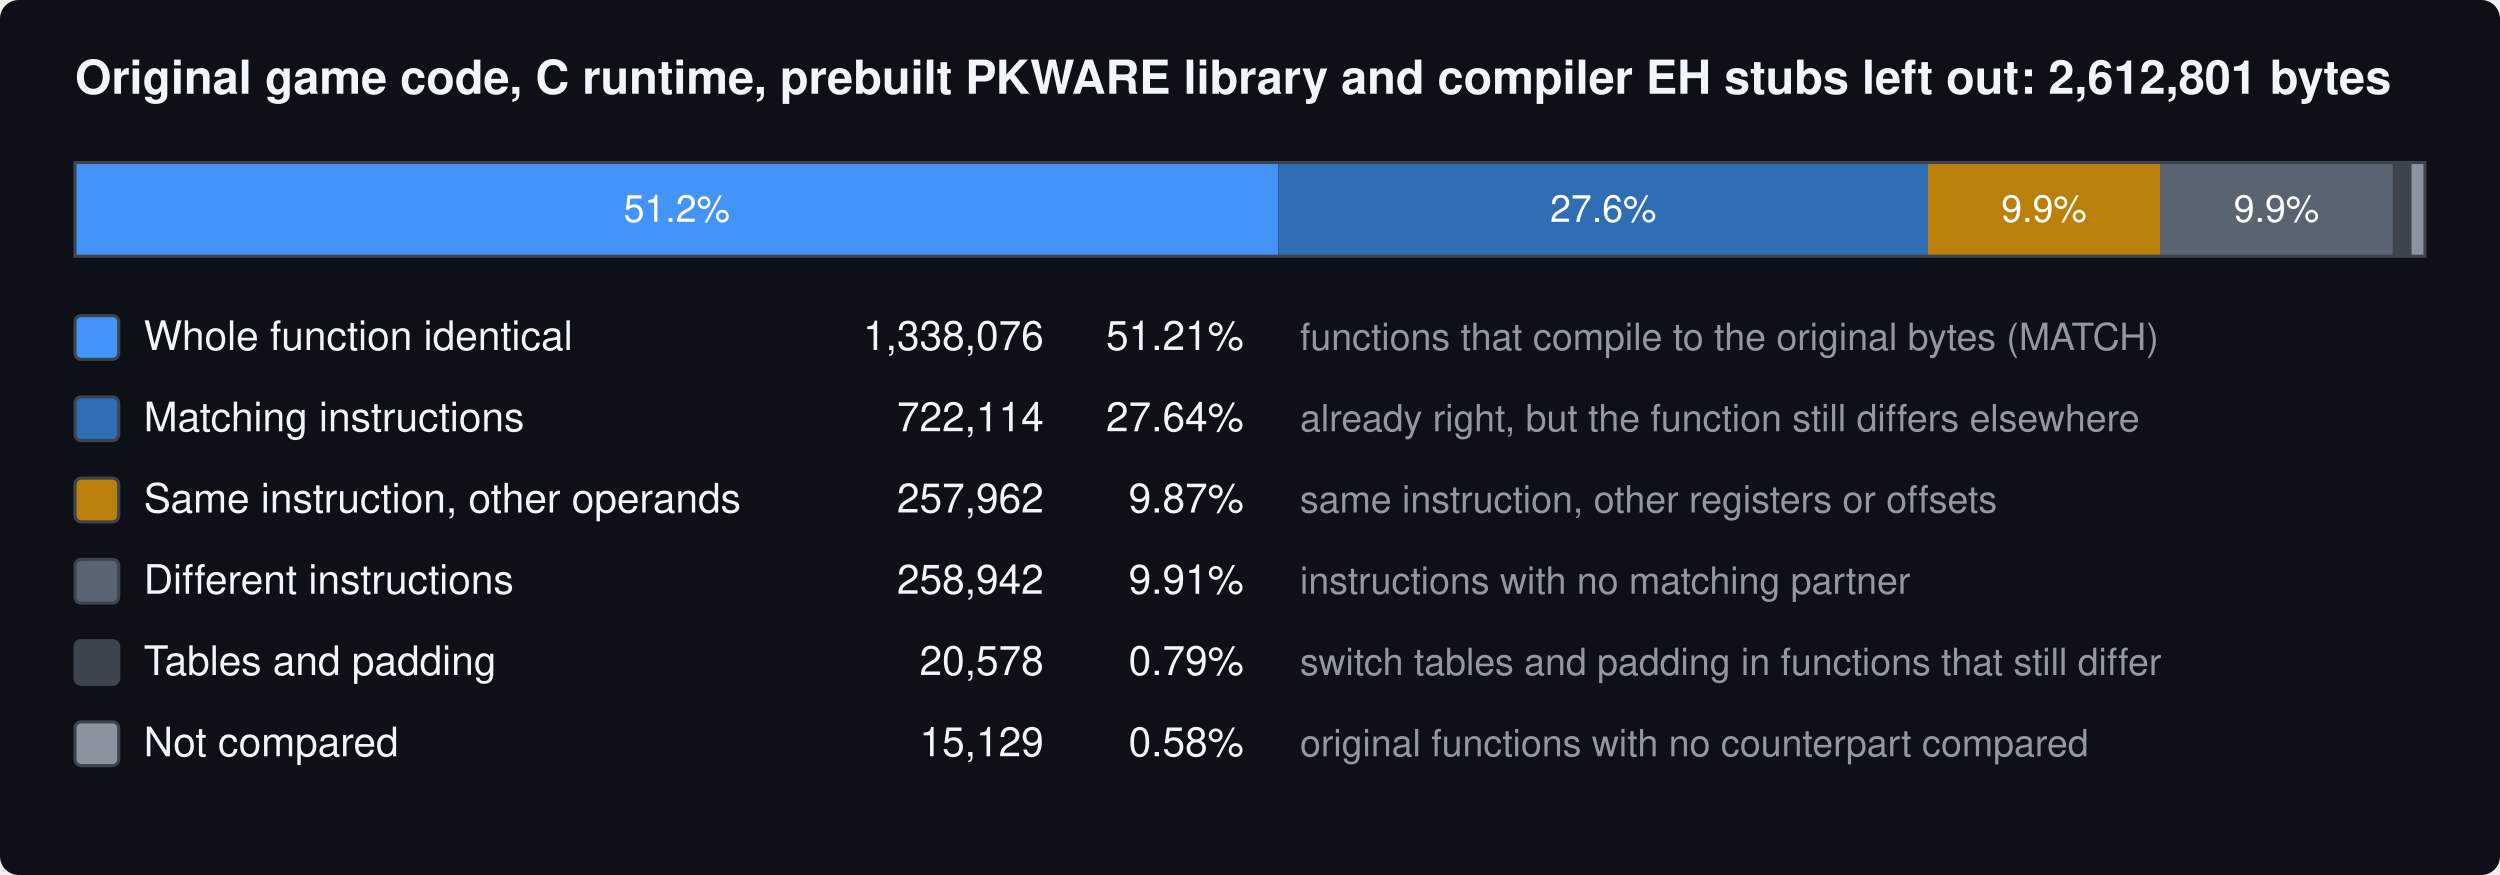
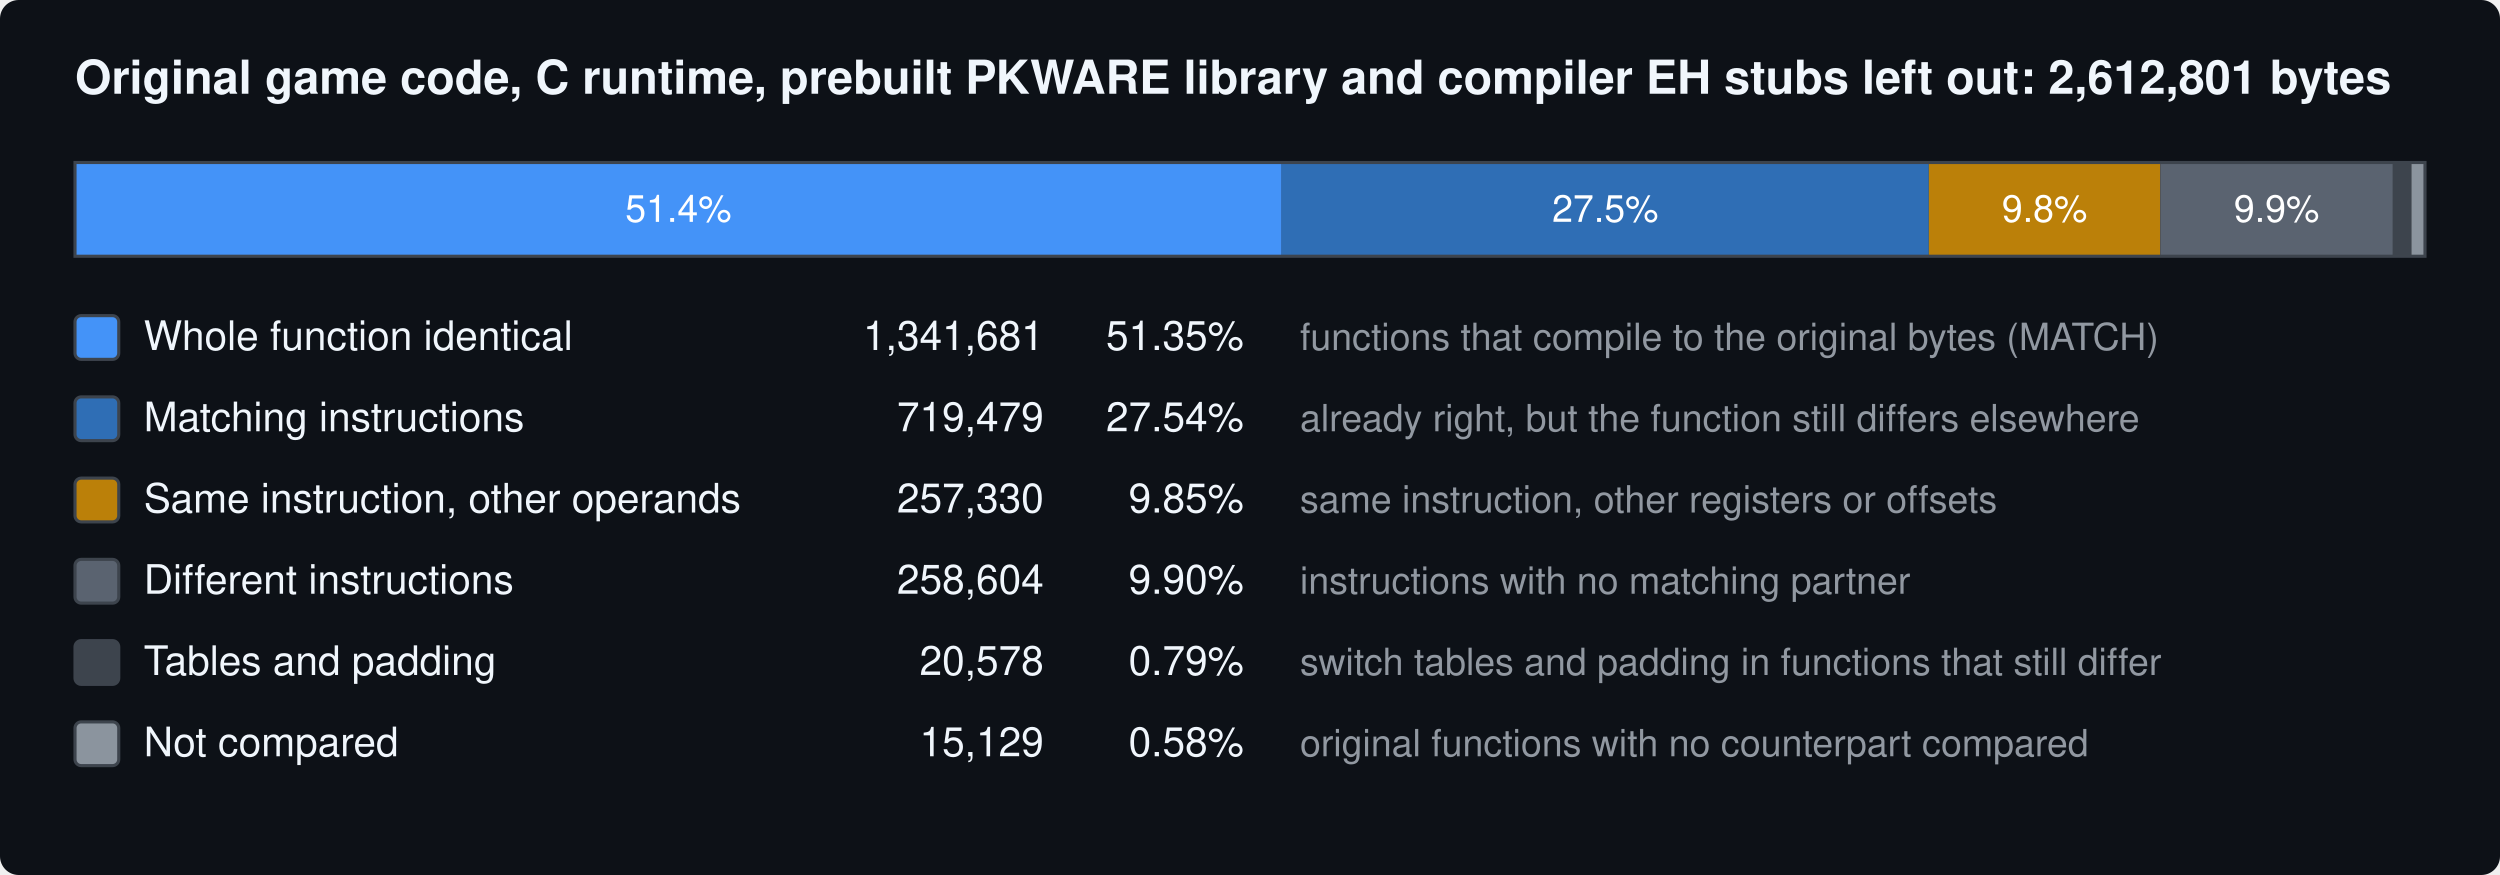
<svg xmlns="http://www.w3.org/2000/svg" width="800" height="280" viewBox="0 0 800 280" font-family="system-ui, -apple-system, Segoe UI, Helvetica, Arial, sans-serif">
  <rect width="800" height="280" rx="6" fill="#0d1117" />
  <text x="24" y="30" font-size="15" font-weight="600" fill="#f0f6fc">Original game code, C runtime, prebuilt PKWARE library and compiler EH stubs left out: 2,612,801 bytes</text>
-   <rect x="24.00" y="52" width="385.12" height="30" fill="#4493f8" />
-   <text x="216.56" y="71" font-size="12" text-anchor="middle" fill="#ffffff">51.2%</text>
-   <rect x="409.12" y="52" width="207.83" height="30" fill="#2f6eb5" />
-   <text x="513.03" y="71" font-size="12" text-anchor="middle" fill="#ffffff">27.6%</text>
-   <rect x="616.95" y="52" width="74.25" height="30" fill="#bb8009" />
-   <text x="654.07" y="71" font-size="12" text-anchor="middle" fill="#ffffff">9.9%</text>
-   <rect x="691.20" y="52" width="74.53" height="30" fill="#5a6370" />
-   <text x="728.46" y="71" font-size="12" text-anchor="middle" fill="#ffffff">9.9%</text>
+   <rect x="24.00" y="52" width="386.15" height="30" fill="#4493f8" />
+   <text x="217.08" y="71" font-size="12" text-anchor="middle" fill="#ffffff">51.4%</text>
+   <rect x="410.15" y="52" width="207.08" height="30" fill="#2f6eb5" />
+   <text x="513.69" y="71" font-size="12" text-anchor="middle" fill="#ffffff">27.5%</text>
+   <rect x="617.23" y="52" width="74.06" height="30" fill="#bb8009" />
+   <text x="654.26" y="71" font-size="12" text-anchor="middle" fill="#ffffff">9.8%</text>
+   <rect x="691.29" y="52" width="74.43" height="30" fill="#5a6370" />
+   <text x="728.51" y="71" font-size="12" text-anchor="middle" fill="#ffffff">9.9%</text>
  <rect x="765.72" y="52" width="5.92" height="30" fill="#3d444d" />
  <rect x="771.65" y="52" width="4.35" height="30" fill="#8b949e" />
  <rect x="24" y="52" width="752" height="30" fill="none" stroke="#3d444d" />
  <rect x="24" y="101" width="14" height="14" rx="2" fill="#4493f8" stroke="#3d444d" />
  <text x="46" y="112" font-size="13" fill="#f0f6fc">Whole function identical</text>
-   <text x="334" y="112" font-size="13" text-anchor="end" fill="#f0f6fc">1,338,076</text>
-   <text x="398" y="112" font-size="13" text-anchor="end" fill="#f0f6fc">51.21%</text>
+   <text x="334" y="112" font-size="13" text-anchor="end" fill="#f0f6fc">1,341,681</text>
+   <text x="398" y="112" font-size="13" text-anchor="end" fill="#f0f6fc">51.35%</text>
  <text x="416" y="112" font-size="12" fill="#9198a1">functions that compile to the original bytes (MATCH)</text>
  <rect x="24" y="127" width="14" height="14" rx="2" fill="#2f6eb5" stroke="#3d444d" />
  <text x="46" y="138" font-size="13" fill="#f0f6fc">Matching instructions</text>
-   <text x="334" y="138" font-size="13" text-anchor="end" fill="#f0f6fc">722,114</text>
-   <text x="398" y="138" font-size="13" text-anchor="end" fill="#f0f6fc">27.64%</text>
+   <text x="334" y="138" font-size="13" text-anchor="end" fill="#f0f6fc">719,479</text>
+   <text x="398" y="138" font-size="13" text-anchor="end" fill="#f0f6fc">27.54%</text>
  <text x="416" y="138" font-size="12" fill="#9198a1">already right, but the function still differs elsewhere</text>
  <rect x="24" y="153" width="14" height="14" rx="2" fill="#bb8009" stroke="#3d444d" />
  <text x="46" y="164" font-size="13" fill="#f0f6fc">Same instruction, other operands</text>
-   <text x="334" y="164" font-size="13" text-anchor="end" fill="#f0f6fc">257,962</text>
-   <text x="398" y="164" font-size="13" text-anchor="end" fill="#f0f6fc">9.87%</text>
+   <text x="334" y="164" font-size="13" text-anchor="end" fill="#f0f6fc">257,330</text>
+   <text x="398" y="164" font-size="13" text-anchor="end" fill="#f0f6fc">9.85%</text>
  <text x="416" y="164" font-size="12" fill="#9198a1">same instruction, other registers or offsets</text>
  <rect x="24" y="179" width="14" height="14" rx="2" fill="#5a6370" stroke="#3d444d" />
  <text x="46" y="190" font-size="13" fill="#f0f6fc">Different instructions</text>
-   <text x="334" y="190" font-size="13" text-anchor="end" fill="#f0f6fc">258,942</text>
-   <text x="398" y="190" font-size="13" text-anchor="end" fill="#f0f6fc">9.91%</text>
+   <text x="334" y="190" font-size="13" text-anchor="end" fill="#f0f6fc">258,604</text>
+   <text x="398" y="190" font-size="13" text-anchor="end" fill="#f0f6fc">9.90%</text>
  <text x="416" y="190" font-size="12" fill="#9198a1">instructions with no matching partner</text>
  <rect x="24" y="205" width="14" height="14" rx="2" fill="#3d444d" stroke="#3d444d" />
  <text x="46" y="216" font-size="13" fill="#f0f6fc">Tables and padding</text>
  <text x="334" y="216" font-size="13" text-anchor="end" fill="#f0f6fc">20,578</text>
  <text x="398" y="216" font-size="13" text-anchor="end" fill="#f0f6fc">0.79%</text>
  <text x="416" y="216" font-size="12" fill="#9198a1">switch tables and padding in functions that still differ</text>
  <rect x="24" y="231" width="14" height="14" rx="2" fill="#8b949e" stroke="#3d444d" />
  <text x="46" y="242" font-size="13" fill="#f0f6fc">Not compared</text>
  <text x="334" y="242" font-size="13" text-anchor="end" fill="#f0f6fc">15,129</text>
  <text x="398" y="242" font-size="13" text-anchor="end" fill="#f0f6fc">0.58%</text>
  <text x="416" y="242" font-size="12" fill="#9198a1">original functions with no counterpart compared</text>
</svg>
